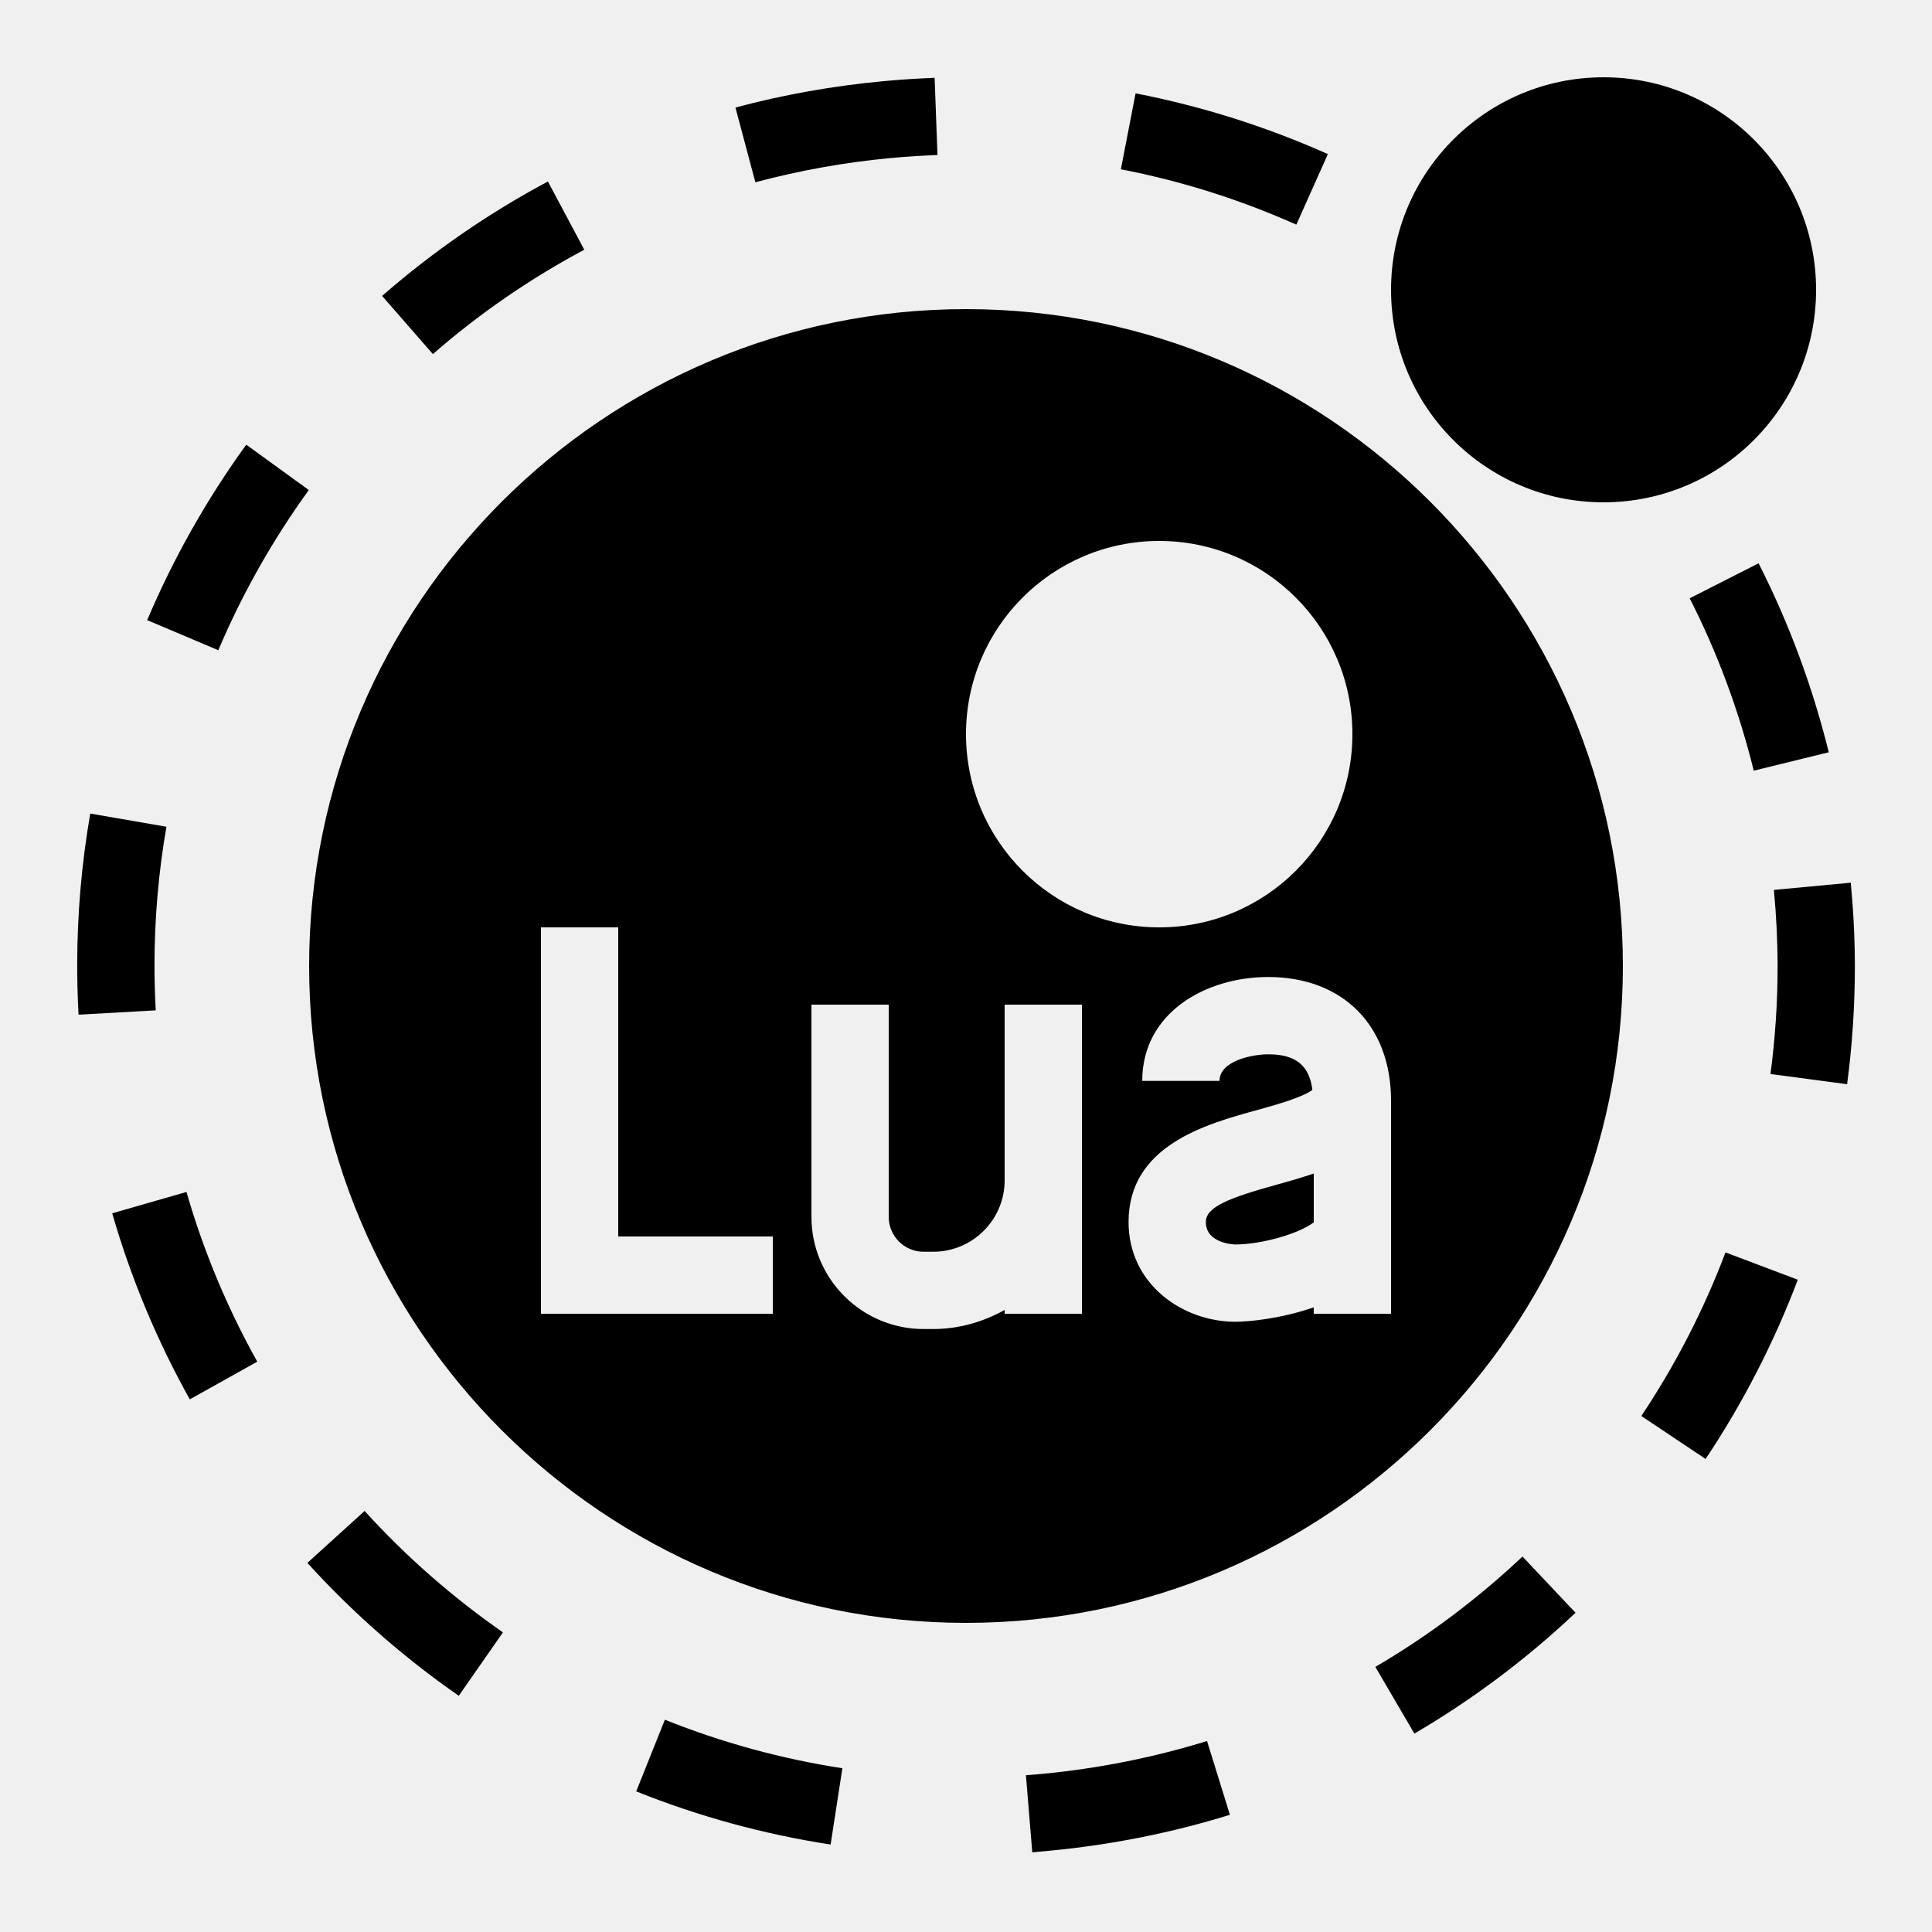
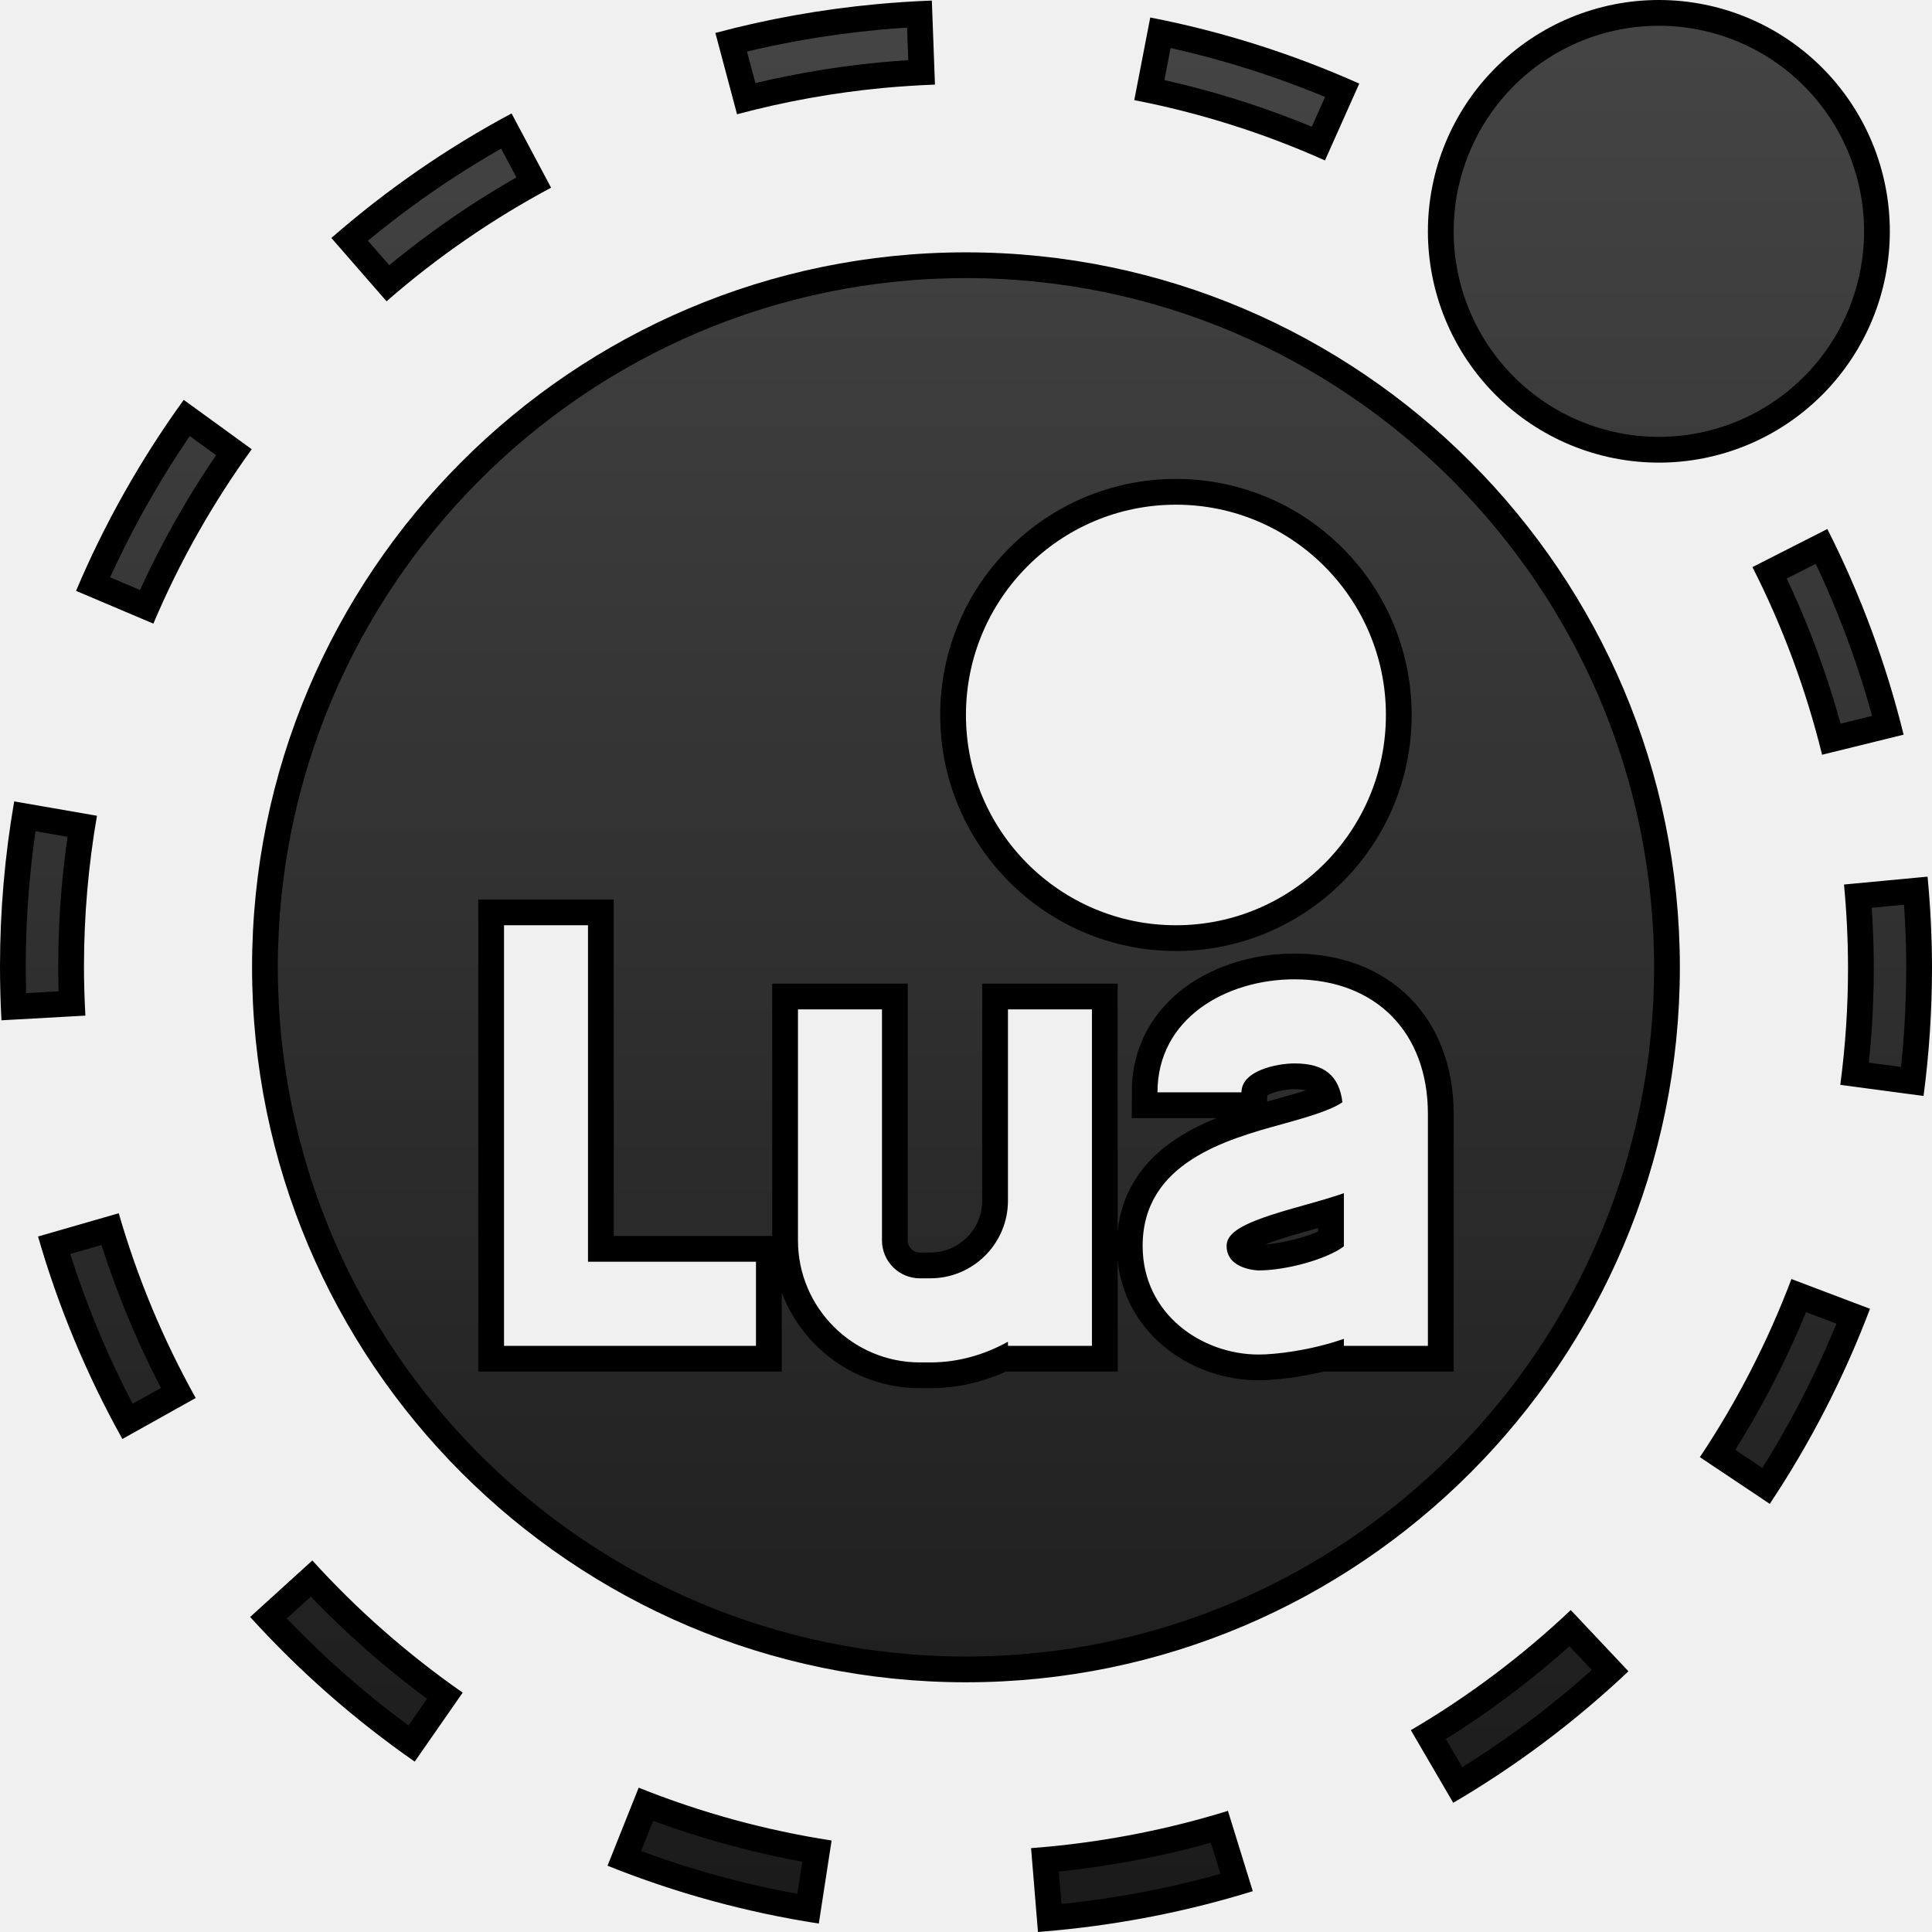
- <svg xmlns="http://www.w3.org/2000/svg" viewBox="0 0 50 50" width="50px" height="50px">
-   <path d="M 41.5 2 A 5.5 5.5 0 0 0 41.5 13 A 5.5 5.5 0 0 0 41.5 2 z M 24.188 2.014 C 23.742 2.031 23.296 2.06 22.846 2.102 C 21.558 2.223 20.274 2.451 19.033 2.783 L 19.549 4.717 C 20.683 4.414 21.854 4.203 23.031 4.092 C 23.443 4.054 23.855 4.027 24.262 4.012 L 24.188 2.014 z M 29.389 2.416 L 29.008 4.381 C 30.569 4.683 32.097 5.165 33.549 5.814 L 34.365 3.988 C 32.773 3.277 31.099 2.748 29.389 2.416 z M 14.18 4.697 C 12.646 5.515 11.203 6.512 9.889 7.658 L 11.203 9.164 C 12.402 8.117 13.722 7.209 15.121 6.463 L 14.18 4.697 z M 25 8 C 15.626 8 8 15.626 8 25 C 8 34.374 15.626 42 25 42 C 34.374 42 42 34.374 42 25 C 42 15.626 34.374 8 25 8 z M 6.373 11.508 C 5.35 12.921 4.487 14.448 3.809 16.049 L 5.65 16.828 C 6.269 15.366 7.058 13.972 7.992 12.682 L 6.373 11.508 z M 30 14 C 32.761 14 35 16.239 35 19 C 35 21.761 32.761 24 30 24 C 27.239 24 25 21.761 25 19 C 25 16.239 27.239 14 30 14 z M 45.512 14.578 L 43.729 15.484 C 44.45 16.901 45.006 18.402 45.387 19.945 L 47.328 19.469 C 46.911 17.778 46.301 16.131 45.512 14.578 z M 2.336 21.055 C 2.112 22.344 1.998 23.663 1.998 24.975 C 1.998 25.401 2.009 25.829 2.033 26.26 L 4.031 26.148 C 4.009 25.755 3.998 25.364 3.998 24.975 C 3.998 23.777 4.103 22.572 4.307 21.396 L 2.336 21.055 z M 47.898 22.844 L 45.908 23.031 C 45.971 23.691 46.004 24.362 46.004 25.025 C 46.004 25.947 45.941 26.879 45.82 27.795 L 47.803 28.059 C 47.936 27.057 48.003 26.035 48.004 25.025 C 48.004 24.3 47.966 23.566 47.898 22.844 z M 14 24 L 16 24 L 16 32 L 20 32 L 20 34 L 14 34 L 14 24 z M 32.822 25.285 C 34.752 25.285 36 26.541 36 28.484 L 36 34 L 34 34 L 34 33.834 C 33.182 34.117 32.358 34.207 31.971 34.207 C 30.614 34.207 29.207 33.242 29.207 31.625 C 29.207 29.641 31.217 29.09 32.545 28.725 C 33.072 28.58 33.698 28.4 33.965 28.207 C 33.885 27.58 33.542 27.285 32.822 27.285 C 32.41 27.285 31.561 27.454 31.561 27.973 L 29.561 27.973 C 29.561 26.209 31.201 25.285 32.822 25.285 z M 21 26 L 23 26 L 23 31.492 C 23 31.99 23.404 32.395 23.902 32.395 L 24.152 32.395 C 25.171 32.395 26 31.567 26 30.549 L 26 26 L 28 26 L 28 30.549 L 28 34 L 26 34 L 26 33.902 C 25.449 34.207 24.825 34.395 24.152 34.395 L 23.902 34.395 C 22.301 34.395 21 33.092 21 31.492 L 21 26 z M 34 30.371 C 33.696 30.473 33.386 30.565 33.074 30.65 C 31.81 30.999 31.207 31.233 31.207 31.625 C 31.207 32.192 31.963 32.207 31.971 32.207 C 32.615 32.207 33.584 31.947 34 31.635 L 34 30.371 z M 4.826 30.848 L 2.904 31.4 C 3.386 33.072 4.062 34.694 4.912 36.215 L 6.658 35.24 C 5.882 33.851 5.266 32.374 4.826 30.848 z M 44.656 32.412 C 44.094 33.898 43.361 35.323 42.477 36.646 L 44.141 37.758 C 45.108 36.308 45.911 34.746 46.527 33.119 L 44.656 32.412 z M 9.436 39.104 L 7.955 40.447 C 9.125 41.736 10.444 42.893 11.873 43.887 L 13.016 42.246 C 11.71 41.336 10.505 40.281 9.436 39.104 z M 39.402 40.283 C 38.243 41.376 36.963 42.338 35.594 43.139 L 36.604 44.865 C 38.104 43.988 39.506 42.936 40.775 41.738 L 39.402 40.283 z M 17.207 44.506 L 16.465 46.361 C 18.083 47.01 19.774 47.472 21.496 47.736 L 21.801 45.762 C 20.23 45.521 18.684 45.098 17.207 44.506 z M 31.238 45.057 C 29.859 45.484 28.421 45.77 26.965 45.908 L 26.551 45.943 L 26.715 47.938 L 27.154 47.898 C 28.746 47.747 30.319 47.435 31.83 46.967 L 31.238 45.057 z" />
+ <svg xmlns="http://www.w3.org/2000/svg" width="75" height="75" viewBox="0 0 75 75" fill="none">
+   <mask id="path-1-inside-1_85_20" fill="white">
+     <path d="M64.397 0C62.019 0 59.739 0.946 58.057 2.63C56.376 4.314 55.431 6.598 55.431 8.98C55.431 11.361 56.376 13.645 58.057 15.329C59.739 17.013 62.019 17.959 64.397 17.959C66.775 17.959 69.056 17.013 70.737 15.329C72.419 13.645 73.363 11.361 73.363 8.98C73.363 6.598 72.419 4.314 70.737 2.63C69.056 0.946 66.775 0 64.397 0ZM36.174 0.022C35.448 0.05 34.72 0.097 33.986 0.166C31.887 0.363 29.794 0.737 27.771 1.279L28.612 4.436C30.46 3.941 32.37 3.596 34.289 3.415C34.961 3.353 35.631 3.309 36.295 3.284L36.174 0.022ZM44.653 0.679L44.032 3.887C46.577 4.38 49.068 5.168 51.435 6.228L52.766 3.246C50.17 2.085 47.441 1.221 44.653 0.679ZM19.859 4.404C17.358 5.739 15.006 7.367 12.864 9.238L15.006 11.696C16.961 9.987 19.113 8.504 21.393 7.286L19.859 4.404ZM37.498 9.796C22.217 9.796 9.785 22.247 9.785 37.551C9.785 52.855 22.217 65.306 37.498 65.306C52.78 65.306 65.212 52.855 65.212 37.551C65.212 22.247 52.78 9.796 37.498 9.796ZM7.132 15.523C5.465 17.83 4.057 20.323 2.952 22.937L5.954 24.209C6.963 21.822 8.249 19.546 9.772 17.439L7.132 15.523ZM45.65 19.592C50.151 19.592 53.801 23.247 53.801 27.755C53.801 32.263 50.151 35.918 45.65 35.918C41.148 35.918 37.498 32.263 37.498 27.755C37.498 23.247 41.148 19.592 45.65 19.592ZM70.937 20.536L68.03 22.015C69.206 24.329 70.112 26.779 70.733 29.299L73.898 28.52C73.219 25.76 72.223 23.071 70.937 20.536ZM0.551 31.11C0.186 33.214 0 35.367 0 37.51C0 38.205 0.018 38.904 0.057 39.608L3.315 39.426C3.279 38.784 3.26 38.145 3.26 37.51C3.26 35.554 3.431 33.588 3.764 31.668L0.551 31.11ZM74.828 34.031L71.584 34.337C71.686 35.414 71.74 36.51 71.74 37.593C71.74 39.098 71.638 40.619 71.44 42.114L74.672 42.545C74.889 40.909 74.998 39.242 75 37.593C75 36.409 74.939 35.209 74.828 34.031ZM19.566 35.918H22.826V48.98H29.347V52.245H19.566V35.918ZM50.251 38.017C53.397 38.017 55.431 40.068 55.431 43.24V52.245H52.17V51.974C50.837 52.436 49.493 52.583 48.862 52.583C46.65 52.583 44.357 51.007 44.357 48.367C44.357 45.128 47.633 44.228 49.798 43.632C50.657 43.395 51.678 43.102 52.113 42.787C51.983 41.763 51.424 41.282 50.251 41.282C49.579 41.282 48.194 41.557 48.194 42.404H44.933C44.933 39.524 47.608 38.017 50.251 38.017ZM30.977 39.184H34.238V48.151C34.238 48.964 34.897 49.624 35.709 49.624H36.117C37.778 49.624 39.129 48.272 39.129 46.61V39.184H42.389V46.61V52.245H39.129V52.086C38.23 52.583 37.214 52.889 36.117 52.889H35.709C33.099 52.889 30.977 50.763 30.977 48.151V39.184ZM52.17 46.32C51.675 46.487 51.17 46.637 50.661 46.776C48.601 47.346 47.617 47.727 47.617 48.367C47.617 49.293 48.849 49.318 48.862 49.318C49.912 49.318 51.492 48.893 52.17 48.383V46.32ZM4.61 47.098L1.477 48.001C2.263 50.73 3.365 53.378 4.751 55.861L7.597 54.27C6.332 52.002 5.328 49.59 4.61 47.098ZM69.543 49.652C68.626 52.078 67.43 54.406 65.989 56.566L68.702 58.38C70.278 56.013 71.589 53.463 72.593 50.807L69.543 49.652ZM12.125 60.577L9.711 62.771C11.619 64.876 13.769 66.764 16.099 68.386L17.961 65.708C15.832 64.222 13.867 62.499 12.125 60.577ZM60.977 62.503C59.088 64.288 57 65.857 54.769 67.165L56.415 69.984C58.86 68.552 61.147 66.835 63.216 64.879L60.977 62.503ZM24.794 69.397L23.584 72.427C26.222 73.486 28.979 74.24 31.786 74.672L32.283 71.448C29.722 71.054 27.202 70.364 24.794 69.397ZM47.668 70.297C45.42 70.994 43.075 71.462 40.702 71.687L40.026 71.744L40.294 75L41.01 74.936C43.606 74.69 46.17 74.179 48.633 73.415L47.668 70.297Z" />
+   </mask>
+   <path d="M64.397 0C62.019 0 59.739 0.946 58.057 2.63C56.376 4.314 55.431 6.598 55.431 8.98C55.431 11.361 56.376 13.645 58.057 15.329C59.739 17.013 62.019 17.959 64.397 17.959C66.775 17.959 69.056 17.013 70.737 15.329C72.419 13.645 73.363 11.361 73.363 8.98C73.363 6.598 72.419 4.314 70.737 2.63C69.056 0.946 66.775 0 64.397 0ZM36.174 0.022C35.448 0.05 34.72 0.097 33.986 0.166C31.887 0.363 29.794 0.737 27.771 1.279L28.612 4.436C30.46 3.941 32.37 3.596 34.289 3.415C34.961 3.353 35.631 3.309 36.295 3.284L36.174 0.022ZM44.653 0.679L44.032 3.887C46.577 4.38 49.068 5.168 51.435 6.228L52.766 3.246C50.17 2.085 47.441 1.221 44.653 0.679ZM19.859 4.404C17.358 5.739 15.006 7.367 12.864 9.238L15.006 11.696C16.961 9.987 19.113 8.504 21.393 7.286L19.859 4.404ZM37.498 9.796C22.217 9.796 9.785 22.247 9.785 37.551C9.785 52.855 22.217 65.306 37.498 65.306C52.78 65.306 65.212 52.855 65.212 37.551C65.212 22.247 52.78 9.796 37.498 9.796ZM7.132 15.523C5.465 17.83 4.057 20.323 2.952 22.937L5.954 24.209C6.963 21.822 8.249 19.546 9.772 17.439L7.132 15.523ZM45.65 19.592C50.151 19.592 53.801 23.247 53.801 27.755C53.801 32.263 50.151 35.918 45.65 35.918C41.148 35.918 37.498 32.263 37.498 27.755C37.498 23.247 41.148 19.592 45.65 19.592ZM70.937 20.536L68.03 22.015C69.206 24.329 70.112 26.779 70.733 29.299L73.898 28.52C73.219 25.76 72.223 23.071 70.937 20.536ZM0.551 31.11C0.186 33.214 0 35.367 0 37.51C0 38.205 0.018 38.904 0.057 39.608L3.315 39.426C3.279 38.784 3.26 38.145 3.26 37.51C3.26 35.554 3.431 33.588 3.764 31.668L0.551 31.11ZM74.828 34.031L71.584 34.337C71.686 35.414 71.74 36.51 71.74 37.593C71.74 39.098 71.638 40.619 71.44 42.114L74.672 42.545C74.889 40.909 74.998 39.242 75 37.593C75 36.409 74.939 35.209 74.828 34.031ZM19.566 35.918H22.826V48.98H29.347V52.245H19.566V35.918ZM50.251 38.017C53.397 38.017 55.431 40.068 55.431 43.24V52.245H52.17V51.974C50.837 52.436 49.493 52.583 48.862 52.583C46.65 52.583 44.357 51.007 44.357 48.367C44.357 45.128 47.633 44.228 49.798 43.632C50.657 43.395 51.678 43.102 52.113 42.787C51.983 41.763 51.424 41.282 50.251 41.282C49.579 41.282 48.194 41.557 48.194 42.404H44.933C44.933 39.524 47.608 38.017 50.251 38.017ZM30.977 39.184H34.238V48.151C34.238 48.964 34.897 49.624 35.709 49.624H36.117C37.778 49.624 39.129 48.272 39.129 46.61V39.184H42.389V46.61V52.245H39.129V52.086C38.23 52.583 37.214 52.889 36.117 52.889H35.709C33.099 52.889 30.977 50.763 30.977 48.151V39.184ZM52.17 46.32C51.675 46.487 51.17 46.637 50.661 46.776C48.601 47.346 47.617 47.727 47.617 48.367C47.617 49.293 48.849 49.318 48.862 49.318C49.912 49.318 51.492 48.893 52.17 48.383V46.32ZM4.61 47.098L1.477 48.001C2.263 50.73 3.365 53.378 4.751 55.861L7.597 54.27C6.332 52.002 5.328 49.59 4.61 47.098ZM69.543 49.652C68.626 52.078 67.43 54.406 65.989 56.566L68.702 58.38C70.278 56.013 71.589 53.463 72.593 50.807L69.543 49.652ZM12.125 60.577L9.711 62.771C11.619 64.876 13.769 66.764 16.099 68.386L17.961 65.708C15.832 64.222 13.867 62.499 12.125 60.577ZM60.977 62.503C59.088 64.288 57 65.857 54.769 67.165L56.415 69.984C58.86 68.552 61.147 66.835 63.216 64.879L60.977 62.503ZM24.794 69.397L23.584 72.427C26.222 73.486 28.979 74.24 31.786 74.672L32.283 71.448C29.722 71.054 27.202 70.364 24.794 69.397ZM47.668 70.297C45.42 70.994 43.075 71.462 40.702 71.687L40.026 71.744L40.294 75L41.01 74.936C43.606 74.69 46.17 74.179 48.633 73.415L47.668 70.297Z" fill="url(#paint0_linear_85_20)" stroke="black" stroke-width="2" mask="url(#path-1-inside-1_85_20)" />
+   <defs>
+     <linearGradient id="paint0_linear_85_20" x1="37.5" y1="0" x2="37.5" y2="75" gradientUnits="userSpaceOnUse">
+       <stop stop-color="#454545" />
+       <stop offset="1" stop-color="#1A1A1A" />
+     </linearGradient>
+   </defs>
</svg>
